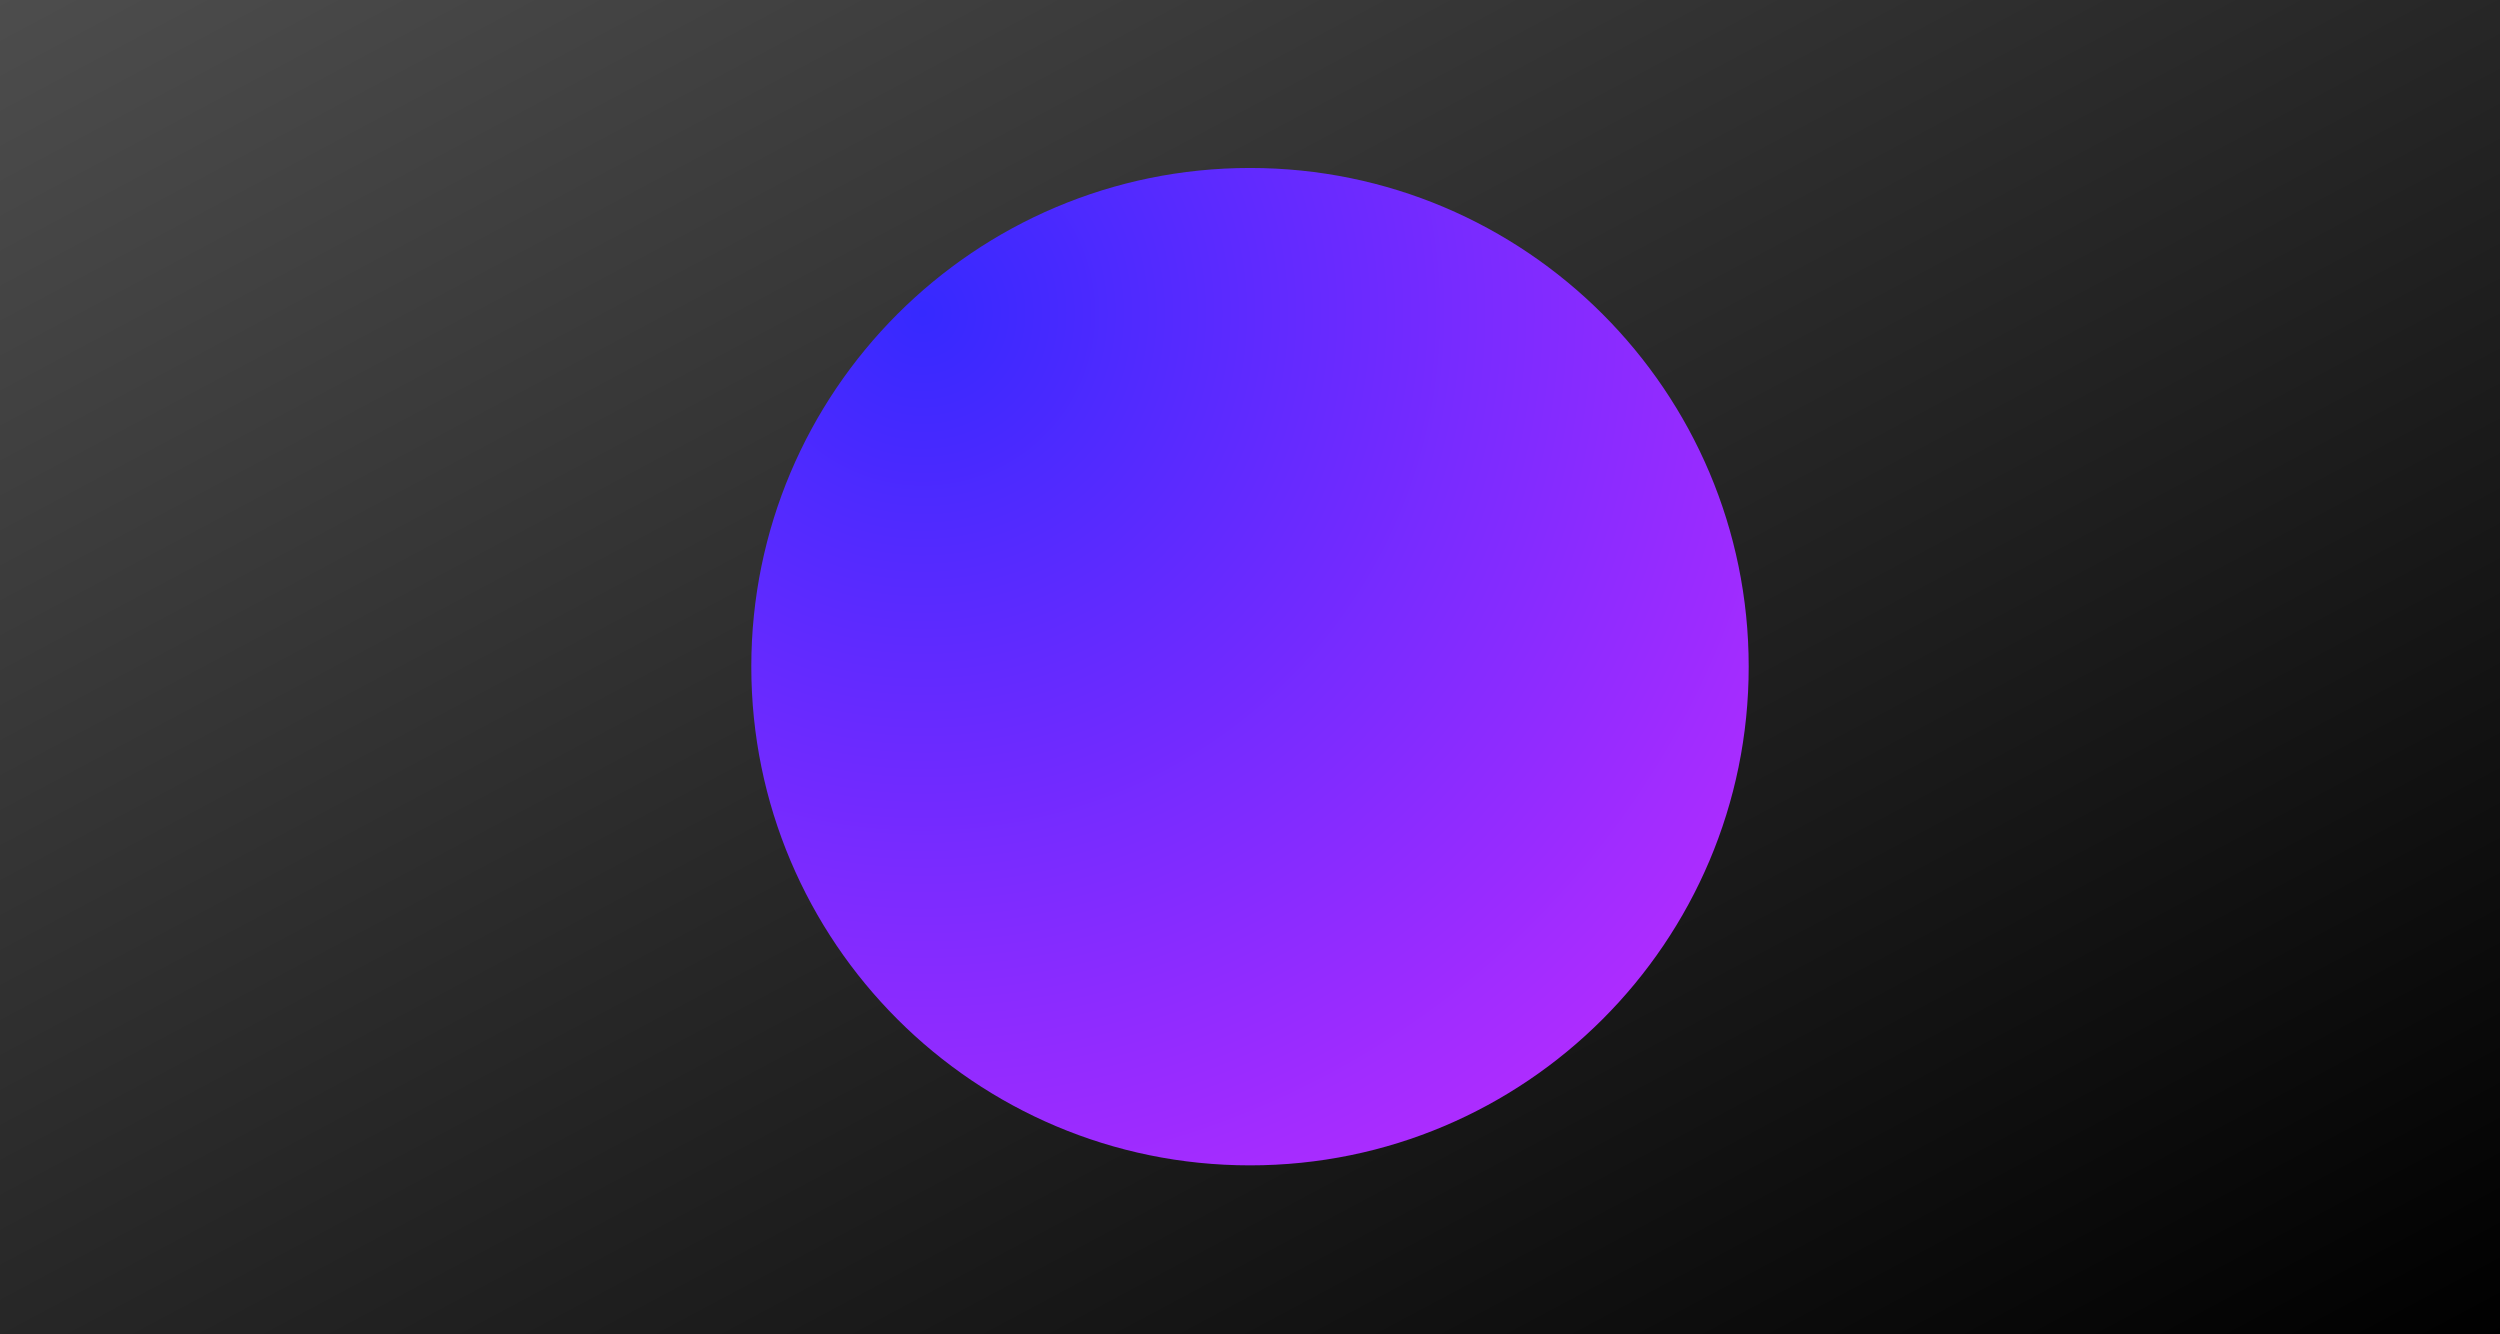
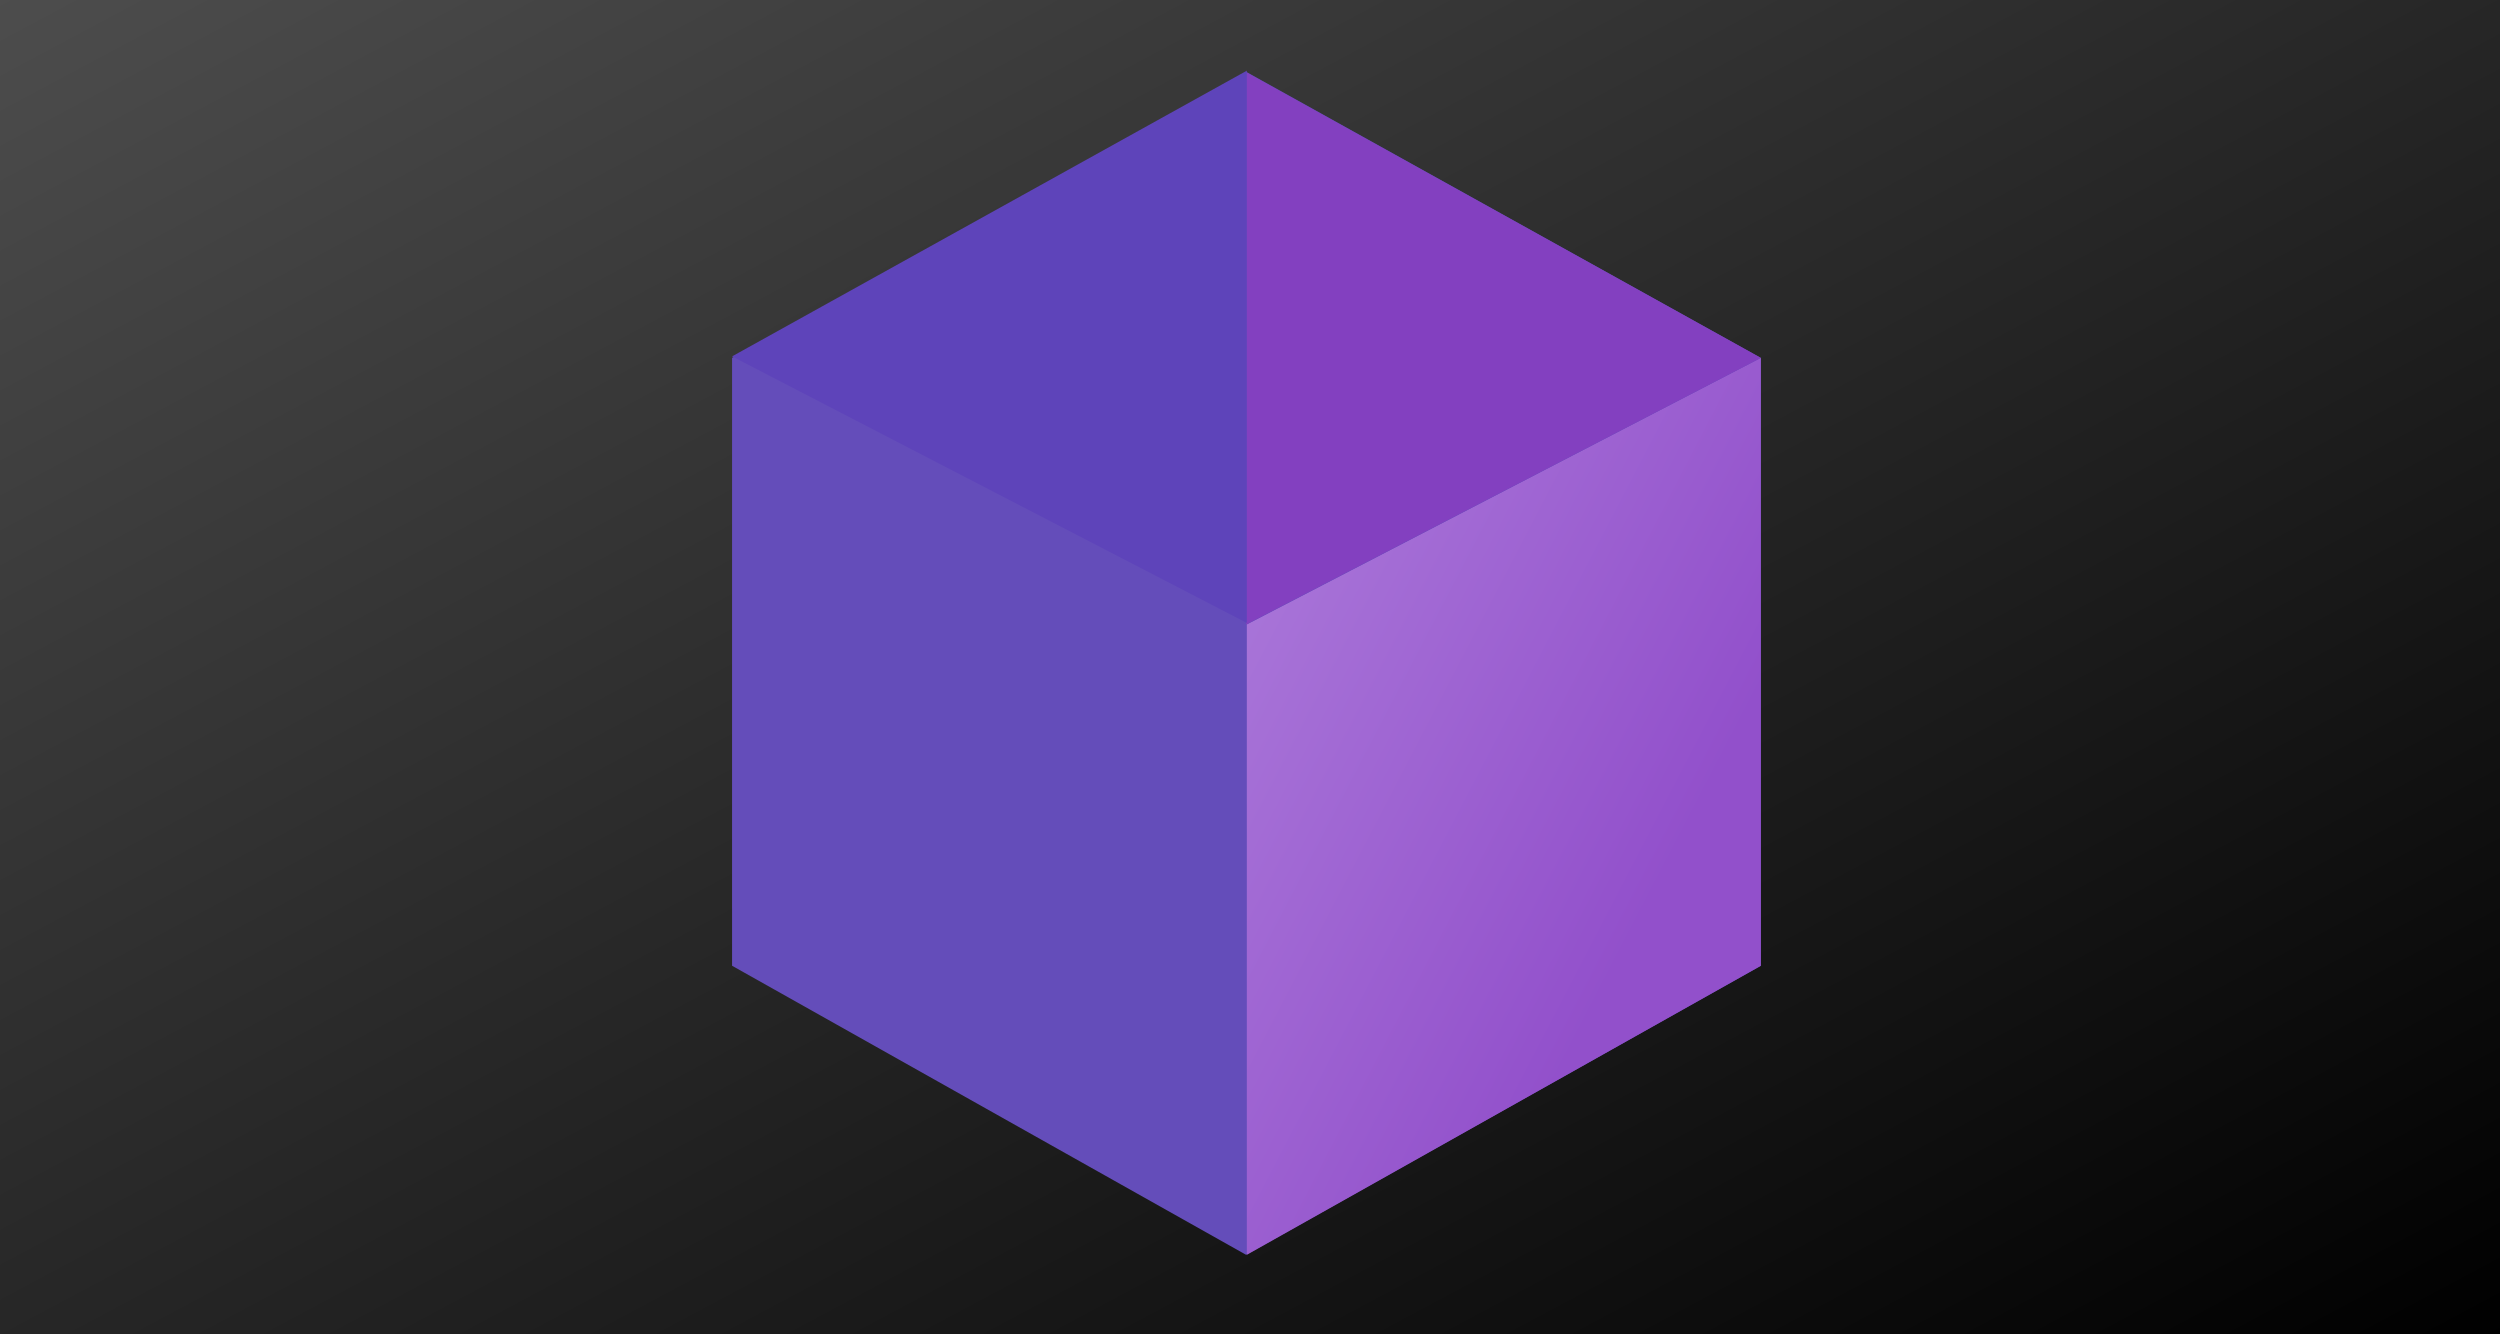
<svg xmlns="http://www.w3.org/2000/svg" version="1.1" width="1200" height="640" viewBox="0 0 1200 640" xml:space="preserve">
  <defs>
</defs>
-   <g transform="matrix(2.221186 0 0 1.187144 600 320)" id="iFvhNtR20zMCyYUNLXZcw">
-     <linearGradient id="SVGID_7" gradientUnits="userSpaceOnUse" gradientTransform="matrix(1 0 0 1 -272.15 -272.15)" x1="0" y1="5.684341886080802e-14" x2="544.304" y2="544.304">
+   <g transform="matrix(2.221186 0 0 1.187144 600 320)" id="DkHHN0HVwY36qxMNOnuP5">
+     <linearGradient id="SVGID_0" gradientUnits="userSpaceOnUse" gradientTransform="matrix(1 0 0 1 -272.15 -272.15)" x1="0" y1="5.684341886080802e-14" x2="544.304" y2="544.304">
      <stop offset="0%" style="stop-color:rgb(77,77,77);stop-opacity: 1" />
      <stop offset="100%" style="stop-color:rgb(0,0,0);stop-opacity: 1" />
    </linearGradient>
-     <path style="stroke: rgb(195,70,138); stroke-width: 0; stroke-dasharray: none; stroke-linecap: butt; stroke-dashoffset: 0; stroke-linejoin: miter; stroke-miterlimit: 4; fill: url(#SVGID_7); fill-rule: nonzero; opacity: 1;" vector-effect="non-scaling-stroke" transform=" translate(0, 0)" d="M -272.152 -272.152 L 272.152 -272.152 L 272.152 272.152 L -272.152 272.152 z" stroke-linecap="round" />
+     <path style="stroke: rgb(195,70,138); stroke-width: 0; stroke-dasharray: none; stroke-linecap: butt; stroke-dashoffset: 0; stroke-linejoin: miter; stroke-miterlimit: 4; fill: url(#SVGID_0); fill-rule: nonzero; opacity: 1;" vector-effect="non-scaling-stroke" transform=" translate(0, 0)" d="M -272.152 -272.152 L 272.152 -272.152 L 272.152 272.152 L -272.152 272.152 z" stroke-linecap="round" />
  </g>
-   <g transform="matrix(1.966058 0 0 1.966058 600 320)" id="qscKv99Rt2RQIRkZedyjv">
-     <radialGradient id="SVGID_8" gradientUnits="userSpaceOnUse" gradientTransform="matrix(1 0 0 1 -121.75 -121.75)" cx="41.863" cy="35.471" r="252.614" fx="41.863" fy="35.471">
-       <stop offset="0%" style="stop-color:rgb(54,41,255);stop-opacity: 1" />
-       <stop offset="100%" style="stop-color:rgb(180,44,255);stop-opacity: 1" />
-     </radialGradient>
-     <path style="stroke: rgb(227,179,111); stroke-width: 0; stroke-dasharray: none; stroke-linecap: butt; stroke-dashoffset: 0; stroke-linejoin: miter; stroke-miterlimit: 4; fill: url(#SVGID_8); fill-rule: nonzero; opacity: 1;" vector-effect="non-scaling-stroke" transform=" translate(0, 0)" d="M 0 -121.753 C 67.208 -121.753 121.753 -67.208 121.753 0 C 121.753 67.208 67.208 121.753 0 121.753 C -67.208 121.753 -121.753 67.208 -121.753 0 C -121.753 -67.208 -67.208 -121.753 0 -121.753 z" stroke-linecap="round" />
+   <g transform="matrix(28.57122 0 0 28.57122 600 320)" id="eOd2XXuzB8tYGJFD5yTsS">
+     <g style="">
+       <g transform="matrix(-0.09946787 0 0 0.09946787 -0.05963886 -0.05322998)" id="XkFwwc88_8CUJO6yIpdxd">
+         <path style="stroke: rgb(159,195,233); stroke-width: 0; stroke-dasharray: none; stroke-linecap: butt; stroke-dashoffset: 0; stroke-linejoin: miter; stroke-miterlimit: 4; fill: rgb(100,77,186); fill-rule: nonzero; opacity: 1;" transform=" translate(0, 0.000005)" d="M -86.88 51.051 L -86.88 -51.614 L -0.065 -99.871 L 86.88 -51.614 L 86.88 51.051 L 0.065 99.871 z" stroke-linecap="round" />
+       </g>
+       <g transform="matrix(0.09946787 0 0 0.09946787 4.264468 2.346763)" id="baXIQ8Pgg5qCyV53ztsK9">
+         <linearGradient id="SVGID_6" gradientUnits="userSpaceOnUse" gradientTransform="matrix(1 0 0 1 -43.40779 -75.74265)" x1="0" y1="42.588" x2="73.981" y2="81.09">
+           <stop offset="0%" style="stop-color:rgb(168,116,216);stop-opacity: 1" />
+           <stop offset="100%" style="stop-color:rgb(146,80,203);stop-opacity: 1" />
+         </linearGradient>
+         <path style="stroke: rgb(159,195,233); stroke-width: 0; stroke-dasharray: none; stroke-linecap: butt; stroke-dashoffset: 0; stroke-linejoin: miter; stroke-miterlimit: 4; fill: url(#SVGID_6); fill-rule: nonzero; opacity: 1;" transform=" translate(-0.000005, -0.000005)" d="M -43.408 -30.717 L 43.408 -75.743 L 43.408 26.923 L -43.408 75.743 z" stroke-linecap="round" />
+       </g>
+       <g transform="matrix(0.09946787 0 0 0.09946787 4.258042 -5.347886)" id="fWwrxsQzSo6aiPHfyBNKR">
+         <path style="stroke: rgb(159,195,233); stroke-width: 0; stroke-dasharray: none; stroke-linecap: butt; stroke-dashoffset: 0; stroke-linejoin: miter; stroke-miterlimit: 4; fill: rgb(131,64,192); fill-rule: nonzero; opacity: 1;" transform=" translate(-0.000005, 0.000005)" d="M -43.472 -46.641 L 43.472 1.615 L -43.472 46.641 z" stroke-linecap="round" />
+       </g>
+       <g transform="matrix(-0.09946787 0 0 0.09946787 -4.37732 -5.373588)" id="TILKZ2nJ48RJzPE1Teet_">
+         <path style="stroke: rgb(159,195,233); stroke-width: 0; stroke-dasharray: none; stroke-linecap: butt; stroke-dashoffset: 0; stroke-linejoin: miter; stroke-miterlimit: 4; fill: rgb(94,68,186); fill-rule: nonzero; opacity: 1;" transform=" translate(-0.000005, 0.000005)" d="M -43.472 -46.641 L 43.472 1.615 L -43.472 46.641 z" stroke-linecap="round" />
+       </g>
+     </g>
  </g>
</svg>
